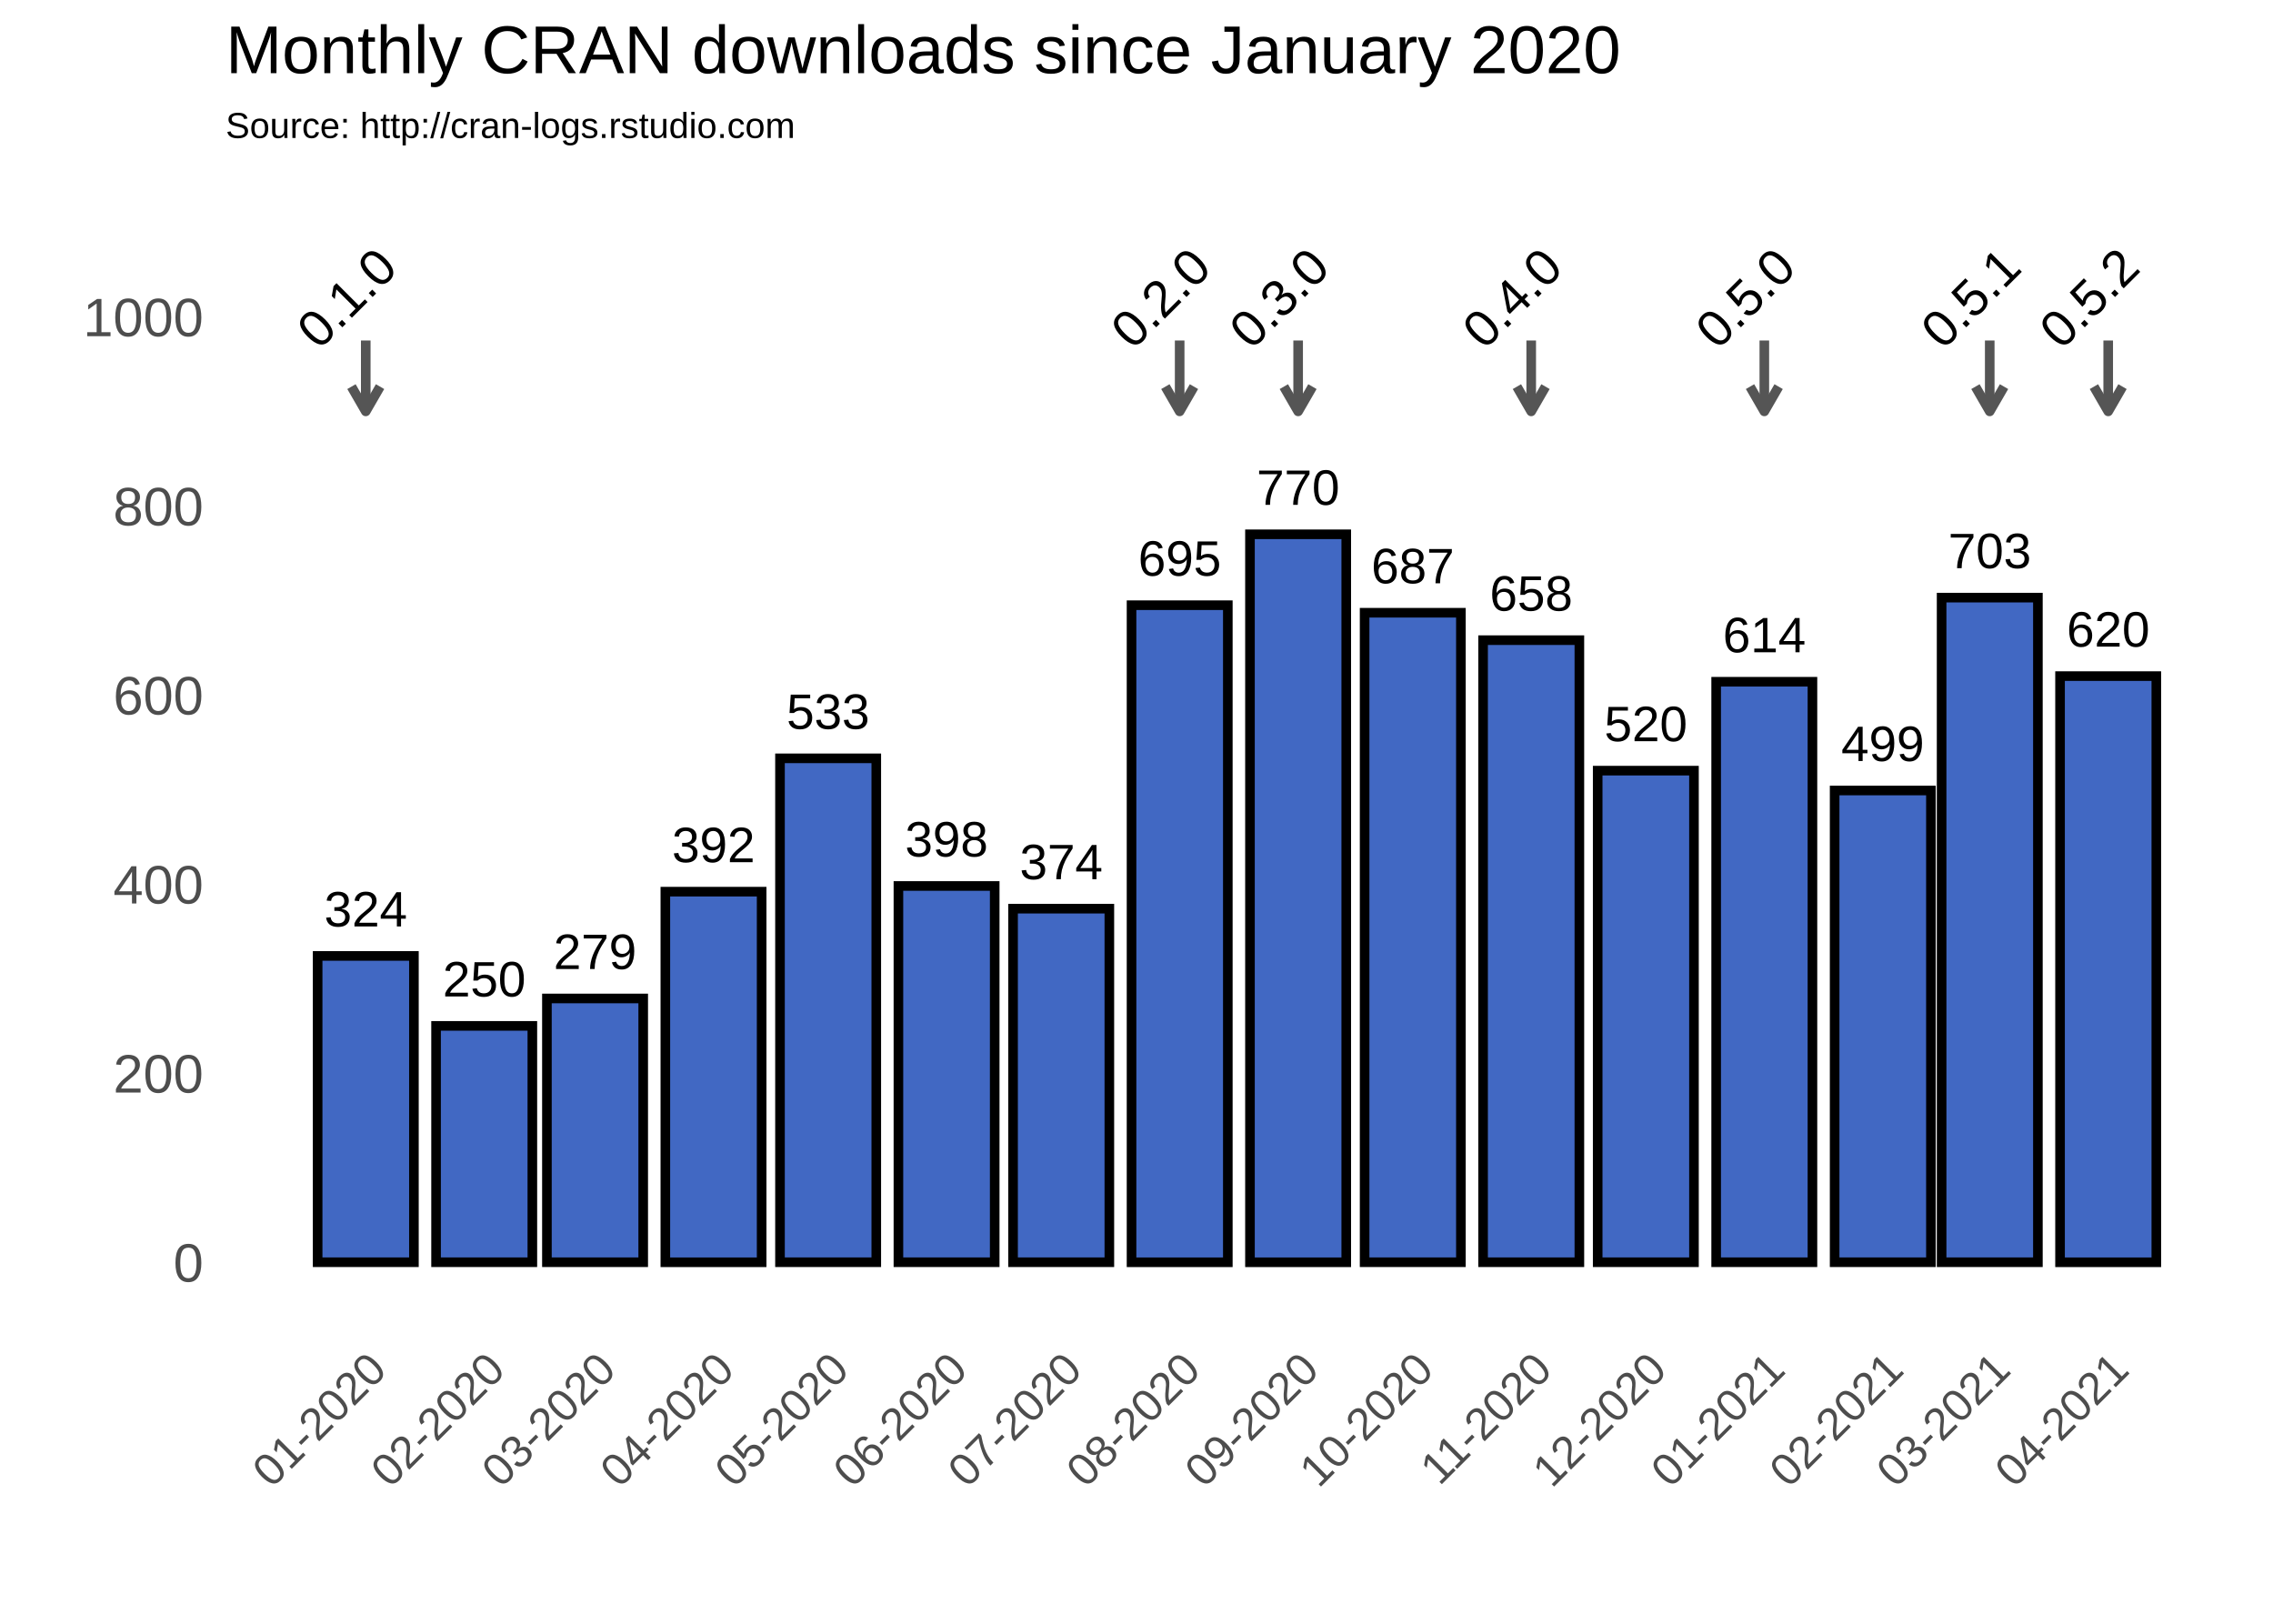
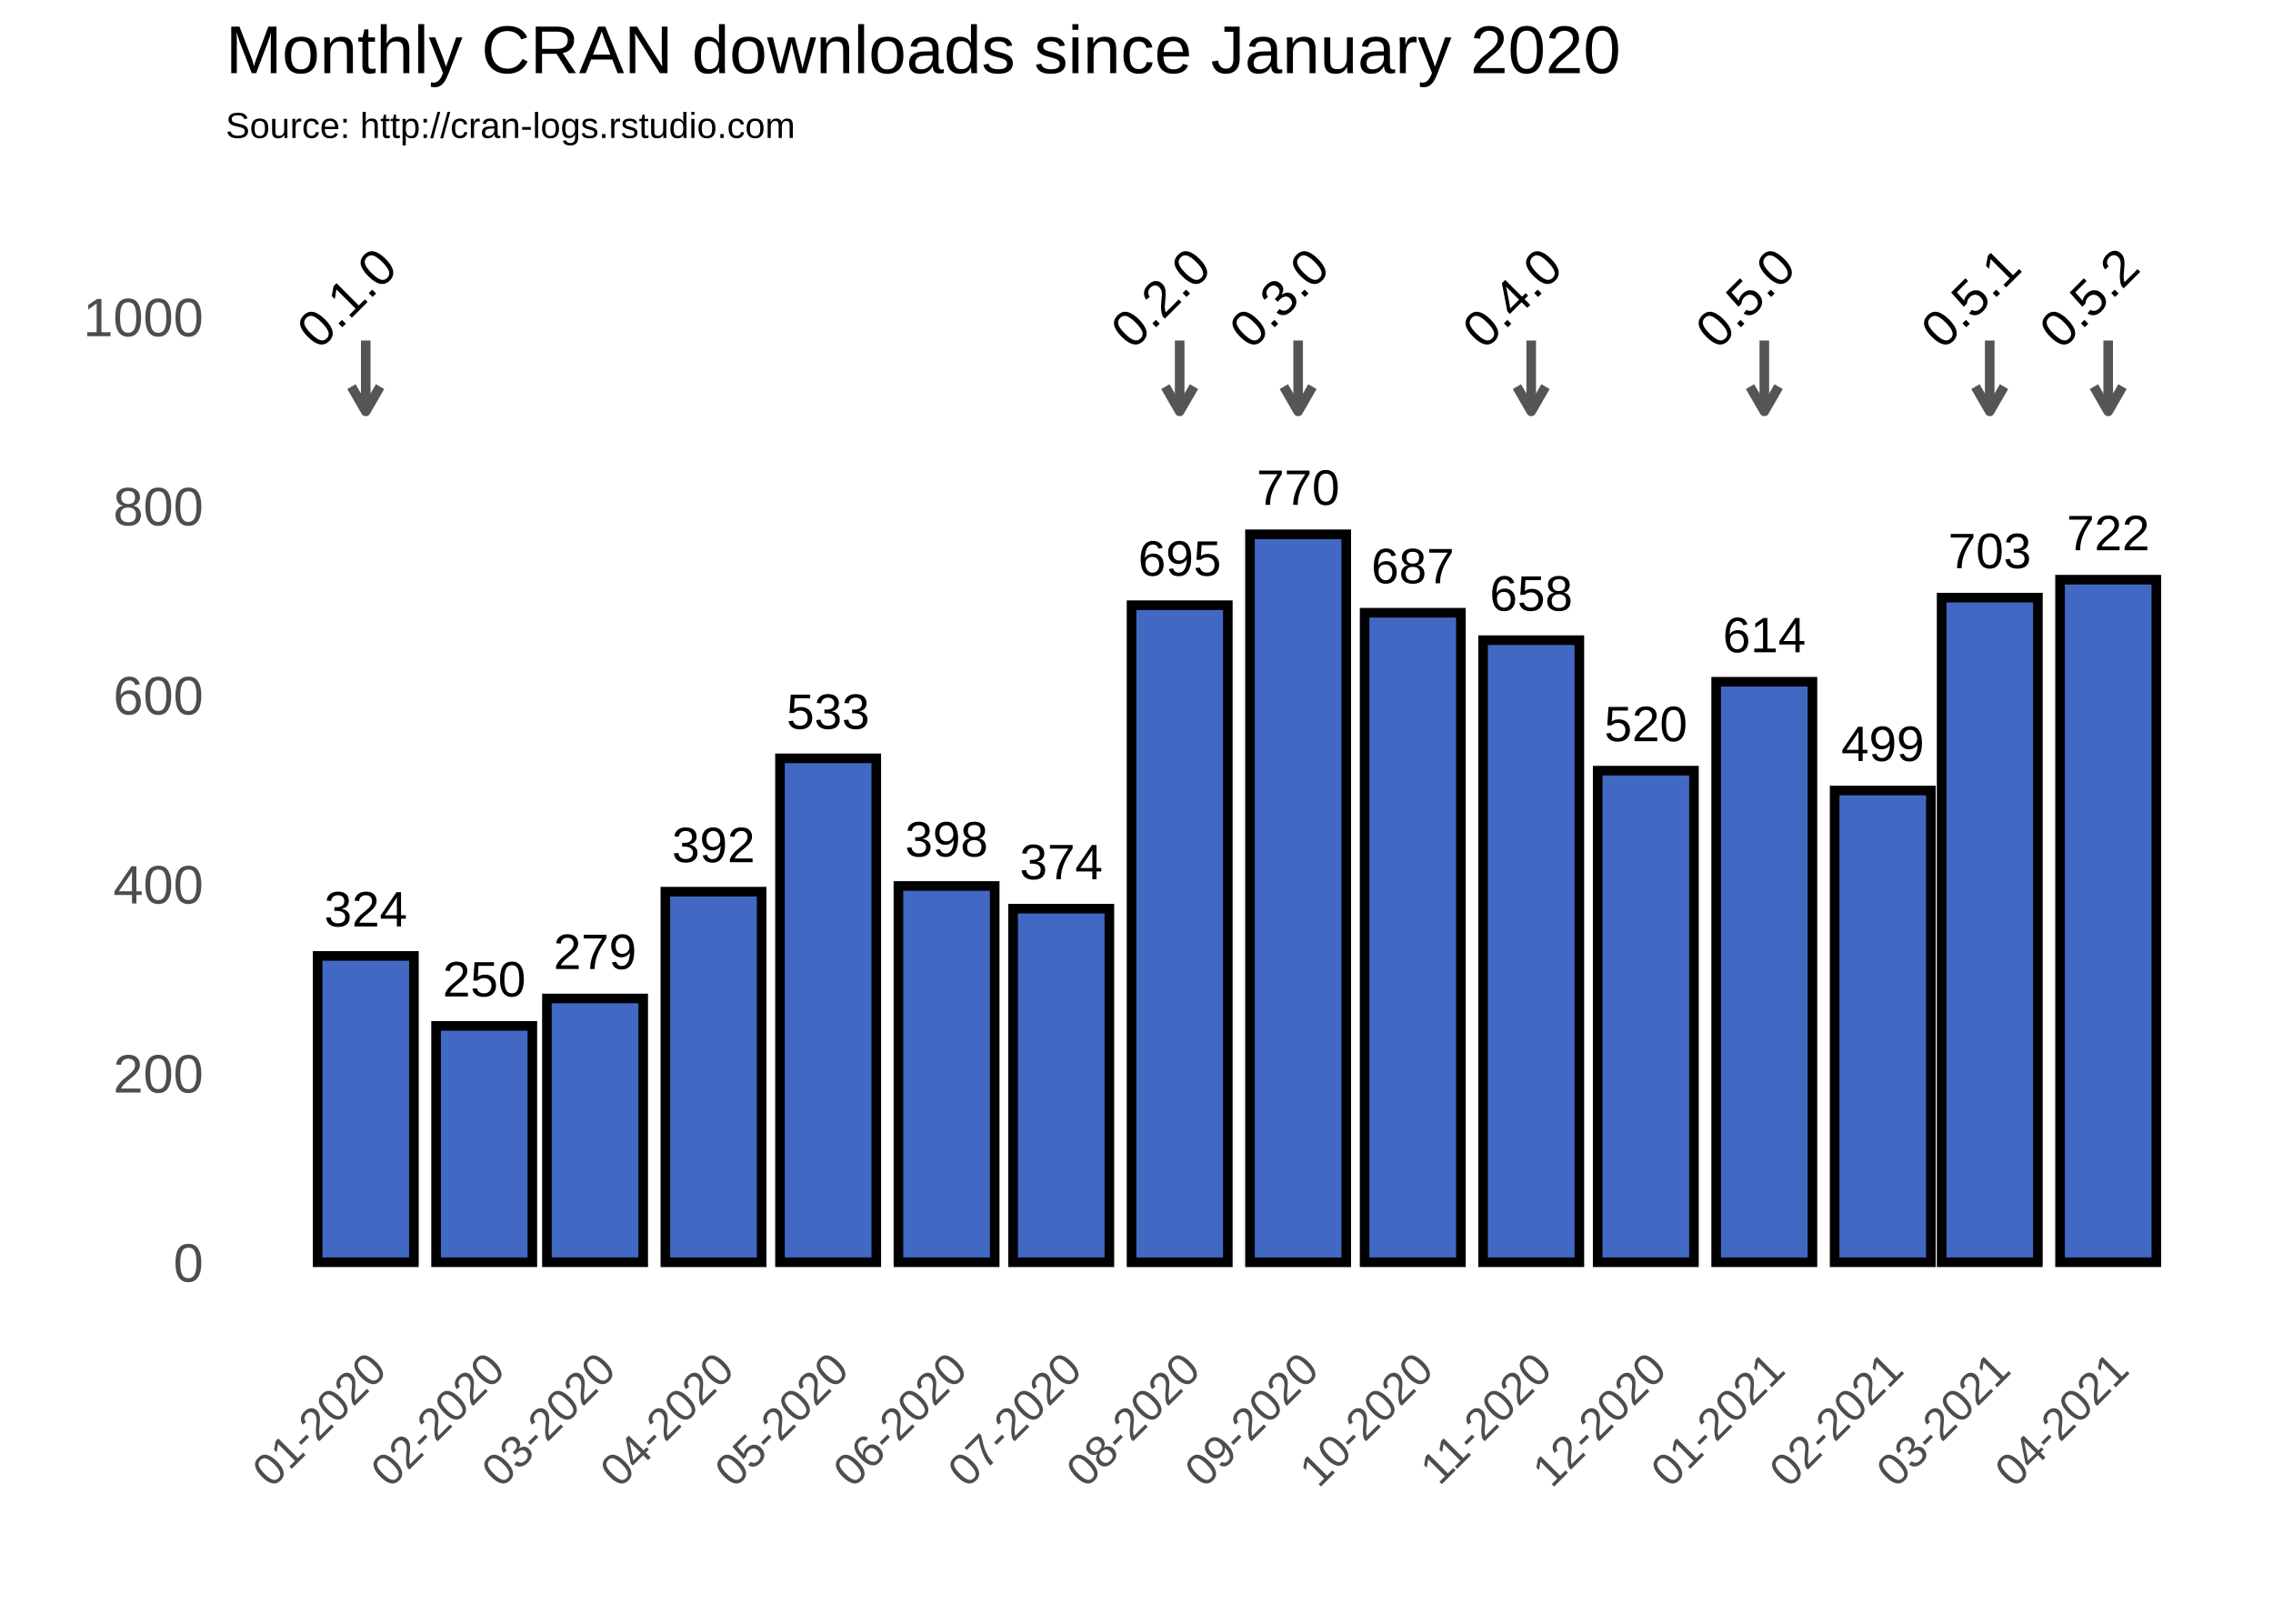
<svg xmlns="http://www.w3.org/2000/svg" class="svglite" width="504.00pt" height="360.00pt" viewBox="0 0 504.00 360.00">
  <defs>
    <style type="text/css">
    .svglite line, .svglite polyline, .svglite polygon, .svglite path, .svglite rect, .svglite circle {
      fill: none;
      stroke: #000000;
      stroke-linecap: round;
      stroke-linejoin: round;
      stroke-miterlimit: 10.00;
    }
  </style>
  </defs>
  <rect width="100%" height="100%" style="stroke: none; fill: #FFFFFF;" />
  <defs>
    <clipPath id="cpMC4wMHw1MDQuMDB8MC4wMHwzNjAuMDA=">
      <rect x="0.00" y="0.00" width="504.00" height="360.00" />
    </clipPath>
  </defs>
  <g clip-path="url(#cpMC4wMHw1MDQuMDB8MC4wMHwzNjAuMDA=)">
    <rect x="0.00" y="0.00" width="504.00" height="360.00" style="stroke-width: 1.07; stroke: #FFFFFF; fill: #FFFFFF;" />
  </g>
  <defs>
    <clipPath id="cpNTAuMDR8NDk4LjUyfDM3Ljc2fDI5MS4zOA==">
      <rect x="50.04" y="37.76" width="448.48" height="253.62" />
    </clipPath>
  </defs>
  <g clip-path="url(#cpNTAuMDR8NDk4LjUyfDM3Ljc2fDI5MS4zOA==)">
    <polyline points="50.04,258.89 498.52,258.89 " style="stroke-width: 0.53; stroke: #FFFFFF; stroke-linecap: butt;" />
    <polyline points="50.04,216.97 498.52,216.97 " style="stroke-width: 0.53; stroke: #FFFFFF; stroke-linecap: butt;" />
    <polyline points="50.04,175.05 498.52,175.05 " style="stroke-width: 0.53; stroke: #FFFFFF; stroke-linecap: butt;" />
    <polyline points="50.04,133.13 498.52,133.13 " style="stroke-width: 0.53; stroke: #FFFFFF; stroke-linecap: butt;" />
    <polyline points="50.04,91.21 498.52,91.21 " style="stroke-width: 0.53; stroke: #FFFFFF; stroke-linecap: butt;" />
    <polyline points="50.04,49.29 498.52,49.29 " style="stroke-width: 0.53; stroke: #FFFFFF; stroke-linecap: butt;" />
    <polyline points="54.84,291.38 54.84,37.76 " style="stroke-width: 0.53; stroke: #FFFFFF; stroke-linecap: butt;" />
    <polyline points="67.97,291.38 67.97,37.76 " style="stroke-width: 0.53; stroke: #FFFFFF; stroke-linecap: butt;" />
    <polyline points="94.24,291.38 94.24,37.76 " style="stroke-width: 0.53; stroke: #FFFFFF; stroke-linecap: butt;" />
    <polyline points="119.66,291.38 119.66,37.76 " style="stroke-width: 0.53; stroke: #FFFFFF; stroke-linecap: butt;" />
    <polyline points="145.07,291.38 145.07,37.76 " style="stroke-width: 0.53; stroke: #FFFFFF; stroke-linecap: butt;" />
    <polyline points="170.92,291.38 170.92,37.76 " style="stroke-width: 0.53; stroke: #FFFFFF; stroke-linecap: butt;" />
    <polyline points="196.76,291.38 196.76,37.76 " style="stroke-width: 0.53; stroke: #FFFFFF; stroke-linecap: butt;" />
    <polyline points="222.60,291.38 222.60,37.76 " style="stroke-width: 0.53; stroke: #FFFFFF; stroke-linecap: butt;" />
    <polyline points="248.44,291.38 248.44,37.76 " style="stroke-width: 0.53; stroke: #FFFFFF; stroke-linecap: butt;" />
    <polyline points="274.71,291.38 274.71,37.76 " style="stroke-width: 0.53; stroke: #FFFFFF; stroke-linecap: butt;" />
    <polyline points="300.55,291.38 300.55,37.76 " style="stroke-width: 0.53; stroke: #FFFFFF; stroke-linecap: butt;" />
    <polyline points="326.39,291.38 326.39,37.76 " style="stroke-width: 0.53; stroke: #FFFFFF; stroke-linecap: butt;" />
    <polyline points="352.23,291.38 352.23,37.76 " style="stroke-width: 0.53; stroke: #FFFFFF; stroke-linecap: butt;" />
    <polyline points="378.07,291.38 378.07,37.76 " style="stroke-width: 0.53; stroke: #FFFFFF; stroke-linecap: butt;" />
    <polyline points="404.34,291.38 404.34,37.76 " style="stroke-width: 0.53; stroke: #FFFFFF; stroke-linecap: butt;" />
    <polyline points="429.33,291.38 429.33,37.76 " style="stroke-width: 0.53; stroke: #FFFFFF; stroke-linecap: butt;" />
    <polyline points="454.33,291.38 454.33,37.76 " style="stroke-width: 0.53; stroke: #FFFFFF; stroke-linecap: butt;" />
    <polyline points="480.59,291.38 480.59,37.76 " style="stroke-width: 0.53; stroke: #FFFFFF; stroke-linecap: butt;" />
    <polyline points="493.72,291.38 493.72,37.76 " style="stroke-width: 0.53; stroke: #FFFFFF; stroke-linecap: butt;" />
    <polyline points="50.04,279.85 498.52,279.85 " style="stroke-width: 1.07; stroke: #FFFFFF; stroke-linecap: butt;" />
    <polyline points="50.04,237.93 498.52,237.93 " style="stroke-width: 1.07; stroke: #FFFFFF; stroke-linecap: butt;" />
    <polyline points="50.04,196.01 498.52,196.01 " style="stroke-width: 1.07; stroke: #FFFFFF; stroke-linecap: butt;" />
    <polyline points="50.04,154.09 498.52,154.09 " style="stroke-width: 1.07; stroke: #FFFFFF; stroke-linecap: butt;" />
    <polyline points="50.04,112.17 498.52,112.17 " style="stroke-width: 1.07; stroke: #FFFFFF; stroke-linecap: butt;" />
    <polyline points="50.04,70.25 498.52,70.25 " style="stroke-width: 1.07; stroke: #FFFFFF; stroke-linecap: butt;" />
    <polyline points="81.10,291.38 81.10,37.76 " style="stroke-width: 1.07; stroke: #FFFFFF; stroke-linecap: butt;" />
    <polyline points="107.37,291.38 107.37,37.76 " style="stroke-width: 1.07; stroke: #FFFFFF; stroke-linecap: butt;" />
    <polyline points="131.94,291.38 131.94,37.76 " style="stroke-width: 1.07; stroke: #FFFFFF; stroke-linecap: butt;" />
    <polyline points="158.21,291.38 158.21,37.76 " style="stroke-width: 1.07; stroke: #FFFFFF; stroke-linecap: butt;" />
    <polyline points="183.62,291.38 183.62,37.76 " style="stroke-width: 1.07; stroke: #FFFFFF; stroke-linecap: butt;" />
    <polyline points="209.89,291.38 209.89,37.76 " style="stroke-width: 1.07; stroke: #FFFFFF; stroke-linecap: butt;" />
    <polyline points="235.31,291.38 235.31,37.76 " style="stroke-width: 1.07; stroke: #FFFFFF; stroke-linecap: butt;" />
    <polyline points="261.57,291.38 261.57,37.76 " style="stroke-width: 1.07; stroke: #FFFFFF; stroke-linecap: butt;" />
    <polyline points="287.84,291.38 287.84,37.76 " style="stroke-width: 1.07; stroke: #FFFFFF; stroke-linecap: butt;" />
    <polyline points="313.26,291.38 313.26,37.76 " style="stroke-width: 1.07; stroke: #FFFFFF; stroke-linecap: butt;" />
    <polyline points="339.52,291.38 339.52,37.76 " style="stroke-width: 1.07; stroke: #FFFFFF; stroke-linecap: butt;" />
    <polyline points="364.94,291.38 364.94,37.76 " style="stroke-width: 1.07; stroke: #FFFFFF; stroke-linecap: butt;" />
    <polyline points="391.21,291.38 391.21,37.76 " style="stroke-width: 1.07; stroke: #FFFFFF; stroke-linecap: butt;" />
    <polyline points="417.47,291.38 417.47,37.76 " style="stroke-width: 1.07; stroke: #FFFFFF; stroke-linecap: butt;" />
    <polyline points="441.19,291.38 441.19,37.76 " style="stroke-width: 1.07; stroke: #FFFFFF; stroke-linecap: butt;" />
    <polyline points="467.46,291.38 467.46,37.76 " style="stroke-width: 1.07; stroke: #FFFFFF; stroke-linecap: butt;" />
    <rect x="70.43" y="211.94" width="21.35" height="67.91" style="stroke-width: 2.13; stroke-linecap: square; stroke-linejoin: miter; fill: #4168C3;" />
    <rect x="96.69" y="227.45" width="21.35" height="52.40" style="stroke-width: 2.13; stroke-linecap: square; stroke-linejoin: miter; fill: #4168C3;" />
    <rect x="121.27" y="221.37" width="21.35" height="58.48" style="stroke-width: 2.13; stroke-linecap: square; stroke-linejoin: miter; fill: #4168C3;" />
    <rect x="147.53" y="197.69" width="21.35" height="82.17" style="stroke-width: 2.13; stroke-linecap: square; stroke-linejoin: miter; fill: #4168C3;" />
    <rect x="172.95" y="168.13" width="21.35" height="111.72" style="stroke-width: 2.13; stroke-linecap: square; stroke-linejoin: miter; fill: #4168C3;" />
    <rect x="199.21" y="196.43" width="21.35" height="83.42" style="stroke-width: 2.13; stroke-linecap: square; stroke-linejoin: miter; fill: #4168C3;" />
    <rect x="224.63" y="201.46" width="21.35" height="78.39" style="stroke-width: 2.13; stroke-linecap: square; stroke-linejoin: miter; fill: #4168C3;" />
    <rect x="250.90" y="134.18" width="21.35" height="145.68" style="stroke-width: 2.13; stroke-linecap: square; stroke-linejoin: miter; fill: #4168C3;" />
    <rect x="277.16" y="118.46" width="21.35" height="161.40" style="stroke-width: 2.13; stroke-linecap: square; stroke-linejoin: miter; fill: #4168C3;" />
    <rect x="302.58" y="135.85" width="21.35" height="144.00" style="stroke-width: 2.13; stroke-linecap: square; stroke-linejoin: miter; fill: #4168C3;" />
    <rect x="328.85" y="141.93" width="21.35" height="137.92" style="stroke-width: 2.13; stroke-linecap: square; stroke-linejoin: miter; fill: #4168C3;" />
    <rect x="354.26" y="170.86" width="21.35" height="108.99" style="stroke-width: 2.13; stroke-linecap: square; stroke-linejoin: miter; fill: #4168C3;" />
    <rect x="380.53" y="151.15" width="21.35" height="128.70" style="stroke-width: 2.13; stroke-linecap: square; stroke-linejoin: miter; fill: #4168C3;" />
    <rect x="406.80" y="175.26" width="21.35" height="104.59" style="stroke-width: 2.13; stroke-linecap: square; stroke-linejoin: miter; fill: #4168C3;" />
    <rect x="430.52" y="132.50" width="21.35" height="147.35" style="stroke-width: 2.13; stroke-linecap: square; stroke-linejoin: miter; fill: #4168C3;" />
-     <rect x="456.78" y="149.90" width="21.35" height="129.96" style="stroke-width: 2.13; stroke-linecap: square; stroke-linejoin: miter; fill: #4168C3;" />
+     <rect x="456.78" y="128.52" width="21.35" height="151.33" style="stroke-width: 2.13; stroke-linecap: square; stroke-linejoin: miter; fill: #4168C3;" />
    <text x="81.10" y="205.41" text-anchor="middle" style="font-size: 11.04px; font-family: Arial;" textLength="18.40px" lengthAdjust="spacingAndGlyphs">324</text>
    <text x="107.37" y="220.92" text-anchor="middle" style="font-size: 11.04px; font-family: Arial;" textLength="18.40px" lengthAdjust="spacingAndGlyphs">250</text>
    <text x="131.94" y="214.84" text-anchor="middle" style="font-size: 11.04px; font-family: Arial;" textLength="18.40px" lengthAdjust="spacingAndGlyphs">279</text>
    <text x="158.21" y="191.16" text-anchor="middle" style="font-size: 11.04px; font-family: Arial;" textLength="18.40px" lengthAdjust="spacingAndGlyphs">392</text>
    <text x="183.62" y="161.60" text-anchor="middle" style="font-size: 11.04px; font-family: Arial;" textLength="18.40px" lengthAdjust="spacingAndGlyphs">533</text>
    <text x="209.89" y="189.90" text-anchor="middle" style="font-size: 11.04px; font-family: Arial;" textLength="18.40px" lengthAdjust="spacingAndGlyphs">398</text>
    <text x="235.31" y="194.93" text-anchor="middle" style="font-size: 11.04px; font-family: Arial;" textLength="18.40px" lengthAdjust="spacingAndGlyphs">374</text>
    <text x="261.57" y="127.64" text-anchor="middle" style="font-size: 11.04px; font-family: Arial;" textLength="18.40px" lengthAdjust="spacingAndGlyphs">695</text>
    <text x="287.84" y="111.92" text-anchor="middle" style="font-size: 11.04px; font-family: Arial;" textLength="18.40px" lengthAdjust="spacingAndGlyphs">770</text>
    <text x="313.26" y="129.32" text-anchor="middle" style="font-size: 11.04px; font-family: Arial;" textLength="18.40px" lengthAdjust="spacingAndGlyphs">687</text>
    <text x="339.52" y="135.40" text-anchor="middle" style="font-size: 11.04px; font-family: Arial;" textLength="18.40px" lengthAdjust="spacingAndGlyphs">658</text>
    <text x="364.94" y="164.33" text-anchor="middle" style="font-size: 11.04px; font-family: Arial;" textLength="18.40px" lengthAdjust="spacingAndGlyphs">520</text>
    <text x="391.21" y="144.62" text-anchor="middle" style="font-size: 11.04px; font-family: Arial;" textLength="18.40px" lengthAdjust="spacingAndGlyphs">614</text>
    <text x="417.47" y="168.73" text-anchor="middle" style="font-size: 11.04px; font-family: Arial;" textLength="18.40px" lengthAdjust="spacingAndGlyphs">499</text>
    <text x="441.19" y="125.97" text-anchor="middle" style="font-size: 11.04px; font-family: Arial;" textLength="18.40px" lengthAdjust="spacingAndGlyphs">703</text>
-     <text x="467.46" y="143.37" text-anchor="middle" style="font-size: 11.04px; font-family: Arial;" textLength="18.40px" lengthAdjust="spacingAndGlyphs">620</text>
+     <text x="467.46" y="121.99" text-anchor="middle" style="font-size: 11.04px; font-family: Arial;" textLength="18.40px" lengthAdjust="spacingAndGlyphs">722</text>
    <line x1="81.10" y1="75.49" x2="81.10" y2="91.21" style="stroke-width: 2.13; stroke: #555555; stroke-linecap: butt;" />
    <polyline points="77.93,85.72 81.10,91.21 84.27,85.72 " style="stroke-width: 2.13; stroke: #555555; stroke-linecap: butt;" />
    <line x1="261.57" y1="75.49" x2="261.57" y2="91.21" style="stroke-width: 2.13; stroke: #555555; stroke-linecap: butt;" />
    <polyline points="258.40,85.72 261.57,91.21 264.74,85.72 " style="stroke-width: 2.13; stroke: #555555; stroke-linecap: butt;" />
    <line x1="287.84" y1="75.49" x2="287.84" y2="91.21" style="stroke-width: 2.13; stroke: #555555; stroke-linecap: butt;" />
    <polyline points="284.67,85.72 287.84,91.21 291.01,85.72 " style="stroke-width: 2.13; stroke: #555555; stroke-linecap: butt;" />
    <line x1="339.52" y1="75.49" x2="339.52" y2="91.21" style="stroke-width: 2.13; stroke: #555555; stroke-linecap: butt;" />
    <polyline points="336.35,85.72 339.52,91.21 342.69,85.72 " style="stroke-width: 2.13; stroke: #555555; stroke-linecap: butt;" />
    <line x1="391.21" y1="75.49" x2="391.21" y2="91.21" style="stroke-width: 2.13; stroke: #555555; stroke-linecap: butt;" />
    <polyline points="388.04,85.72 391.21,91.21 394.38,85.72 " style="stroke-width: 2.13; stroke: #555555; stroke-linecap: butt;" />
    <line x1="441.19" y1="75.49" x2="441.19" y2="91.21" style="stroke-width: 2.13; stroke: #555555; stroke-linecap: butt;" />
    <polyline points="438.02,85.72 441.19,91.21 444.36,85.72 " style="stroke-width: 2.13; stroke: #555555; stroke-linecap: butt;" />
    <line x1="467.46" y1="75.49" x2="467.46" y2="91.21" style="stroke-width: 2.13; stroke: #555555; stroke-linecap: butt;" />
    <polyline points="464.29,85.72 467.46,91.21 470.63,85.72 " style="stroke-width: 2.13; stroke: #555555; stroke-linecap: butt;" />
    <text transform="translate(79.66,68.81) rotate(-45)" text-anchor="middle" style="font-size: 11.38px; font-family: Arial;" textLength="25.31px" lengthAdjust="spacingAndGlyphs">0.1.0</text>
    <text transform="translate(260.13,68.81) rotate(-45)" text-anchor="middle" style="font-size: 11.38px; font-family: Arial;" textLength="25.31px" lengthAdjust="spacingAndGlyphs">0.2.0</text>
    <text transform="translate(286.40,68.81) rotate(-45)" text-anchor="middle" style="font-size: 11.38px; font-family: Arial;" textLength="25.31px" lengthAdjust="spacingAndGlyphs">0.3.0</text>
    <text transform="translate(338.08,68.81) rotate(-45)" text-anchor="middle" style="font-size: 11.38px; font-family: Arial;" textLength="25.31px" lengthAdjust="spacingAndGlyphs">0.4.0</text>
    <text transform="translate(389.77,68.81) rotate(-45)" text-anchor="middle" style="font-size: 11.38px; font-family: Arial;" textLength="25.31px" lengthAdjust="spacingAndGlyphs">0.5.0</text>
    <text transform="translate(439.75,68.81) rotate(-45)" text-anchor="middle" style="font-size: 11.38px; font-family: Arial;" textLength="25.31px" lengthAdjust="spacingAndGlyphs">0.5.1</text>
    <text transform="translate(466.02,68.81) rotate(-45)" text-anchor="middle" style="font-size: 11.38px; font-family: Arial;" textLength="25.31px" lengthAdjust="spacingAndGlyphs">0.5.2</text>
  </g>
  <g clip-path="url(#cpMC4wMHw1MDQuMDB8MC4wMHwzNjAuMDA=)">
    <text x="45.11" y="284.15" text-anchor="end" style="font-size: 12.00px; fill: #4D4D4D; font-family: Arial;" textLength="6.67px" lengthAdjust="spacingAndGlyphs">0</text>
    <text x="45.11" y="242.23" text-anchor="end" style="font-size: 12.00px; fill: #4D4D4D; font-family: Arial;" textLength="20.02px" lengthAdjust="spacingAndGlyphs">200</text>
    <text x="45.11" y="200.31" text-anchor="end" style="font-size: 12.00px; fill: #4D4D4D; font-family: Arial;" textLength="20.02px" lengthAdjust="spacingAndGlyphs">400</text>
    <text x="45.11" y="158.39" text-anchor="end" style="font-size: 12.00px; fill: #4D4D4D; font-family: Arial;" textLength="20.02px" lengthAdjust="spacingAndGlyphs">600</text>
    <text x="45.11" y="116.47" text-anchor="end" style="font-size: 12.00px; fill: #4D4D4D; font-family: Arial;" textLength="20.02px" lengthAdjust="spacingAndGlyphs">800</text>
    <text x="45.11" y="74.54" text-anchor="end" style="font-size: 12.00px; fill: #4D4D4D; font-family: Arial;" textLength="26.70px" lengthAdjust="spacingAndGlyphs">1000</text>
    <text transform="translate(86.17,304.17) rotate(-45)" text-anchor="end" style="font-size: 10.00px; fill: #4D4D4D; font-family: Arial;" textLength="36.73px" lengthAdjust="spacingAndGlyphs">01-2020</text>
    <text transform="translate(112.44,304.17) rotate(-45)" text-anchor="end" style="font-size: 10.00px; fill: #4D4D4D; font-family: Arial;" textLength="36.73px" lengthAdjust="spacingAndGlyphs">02-2020</text>
    <text transform="translate(137.01,304.17) rotate(-45)" text-anchor="end" style="font-size: 10.00px; fill: #4D4D4D; font-family: Arial;" textLength="36.73px" lengthAdjust="spacingAndGlyphs">03-2020</text>
    <text transform="translate(163.27,304.17) rotate(-45)" text-anchor="end" style="font-size: 10.00px; fill: #4D4D4D; font-family: Arial;" textLength="36.73px" lengthAdjust="spacingAndGlyphs">04-2020</text>
    <text transform="translate(188.69,304.17) rotate(-45)" text-anchor="end" style="font-size: 10.00px; fill: #4D4D4D; font-family: Arial;" textLength="36.73px" lengthAdjust="spacingAndGlyphs">05-2020</text>
    <text transform="translate(214.96,304.17) rotate(-45)" text-anchor="end" style="font-size: 10.00px; fill: #4D4D4D; font-family: Arial;" textLength="36.73px" lengthAdjust="spacingAndGlyphs">06-2020</text>
    <text transform="translate(240.37,304.17) rotate(-45)" text-anchor="end" style="font-size: 10.00px; fill: #4D4D4D; font-family: Arial;" textLength="36.73px" lengthAdjust="spacingAndGlyphs">07-2020</text>
    <text transform="translate(266.64,304.17) rotate(-45)" text-anchor="end" style="font-size: 10.00px; fill: #4D4D4D; font-family: Arial;" textLength="36.73px" lengthAdjust="spacingAndGlyphs">08-2020</text>
    <text transform="translate(292.90,304.17) rotate(-45)" text-anchor="end" style="font-size: 10.00px; fill: #4D4D4D; font-family: Arial;" textLength="36.73px" lengthAdjust="spacingAndGlyphs">09-2020</text>
    <text transform="translate(318.32,304.17) rotate(-45)" text-anchor="end" style="font-size: 10.00px; fill: #4D4D4D; font-family: Arial;" textLength="36.73px" lengthAdjust="spacingAndGlyphs">10-2020</text>
    <text transform="translate(344.59,304.17) rotate(-45)" text-anchor="end" style="font-size: 10.00px; fill: #4D4D4D; font-family: Arial;" textLength="35.99px" lengthAdjust="spacingAndGlyphs">11-2020</text>
    <text transform="translate(370.01,304.17) rotate(-45)" text-anchor="end" style="font-size: 10.00px; fill: #4D4D4D; font-family: Arial;" textLength="36.73px" lengthAdjust="spacingAndGlyphs">12-2020</text>
    <text transform="translate(396.27,304.17) rotate(-45)" text-anchor="end" style="font-size: 10.00px; fill: #4D4D4D; font-family: Arial;" textLength="36.73px" lengthAdjust="spacingAndGlyphs">01-2021</text>
    <text transform="translate(422.54,304.17) rotate(-45)" text-anchor="end" style="font-size: 10.00px; fill: #4D4D4D; font-family: Arial;" textLength="36.73px" lengthAdjust="spacingAndGlyphs">02-2021</text>
    <text transform="translate(446.26,304.17) rotate(-45)" text-anchor="end" style="font-size: 10.00px; fill: #4D4D4D; font-family: Arial;" textLength="36.73px" lengthAdjust="spacingAndGlyphs">03-2021</text>
    <text transform="translate(472.53,304.17) rotate(-45)" text-anchor="end" style="font-size: 10.00px; fill: #4D4D4D; font-family: Arial;" textLength="36.73px" lengthAdjust="spacingAndGlyphs">04-2021</text>
    <text x="50.04" y="30.59" style="font-size: 8.00px; font-family: Arial;" textLength="126.32px" lengthAdjust="spacingAndGlyphs">Source: http://cran-logs.rstudio.com</text>
    <text x="50.04" y="16.22" style="font-size: 15.00px; font-family: Arial;" textLength="309.25px" lengthAdjust="spacingAndGlyphs">Monthly CRAN downloads since January 2020</text>
  </g>
</svg>
